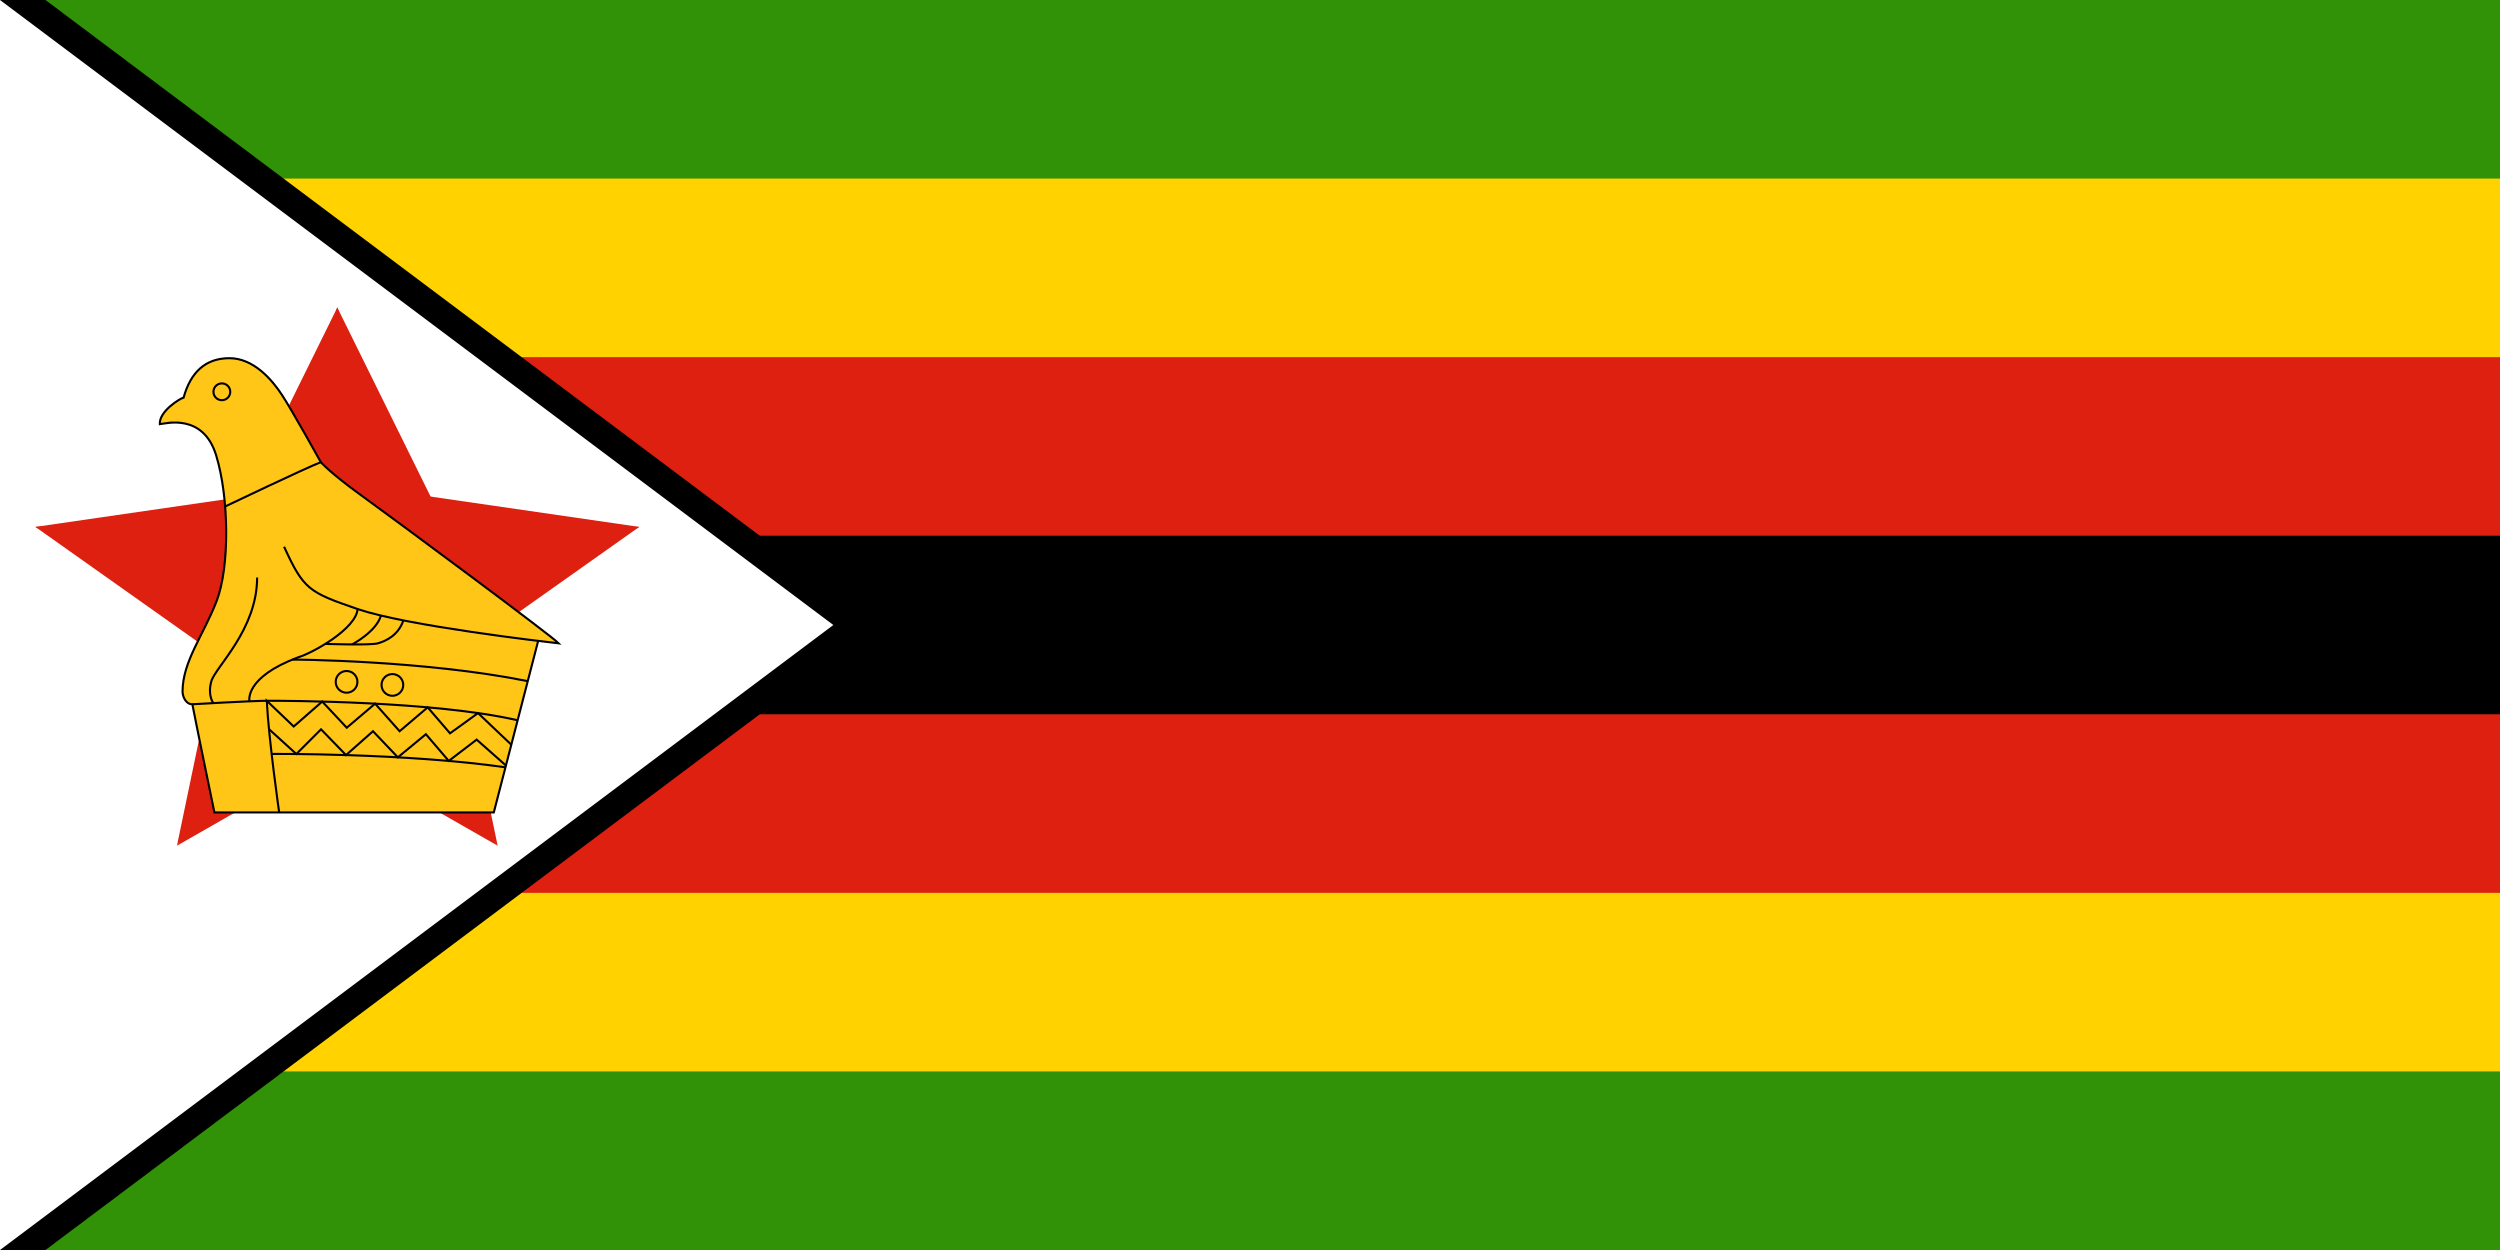
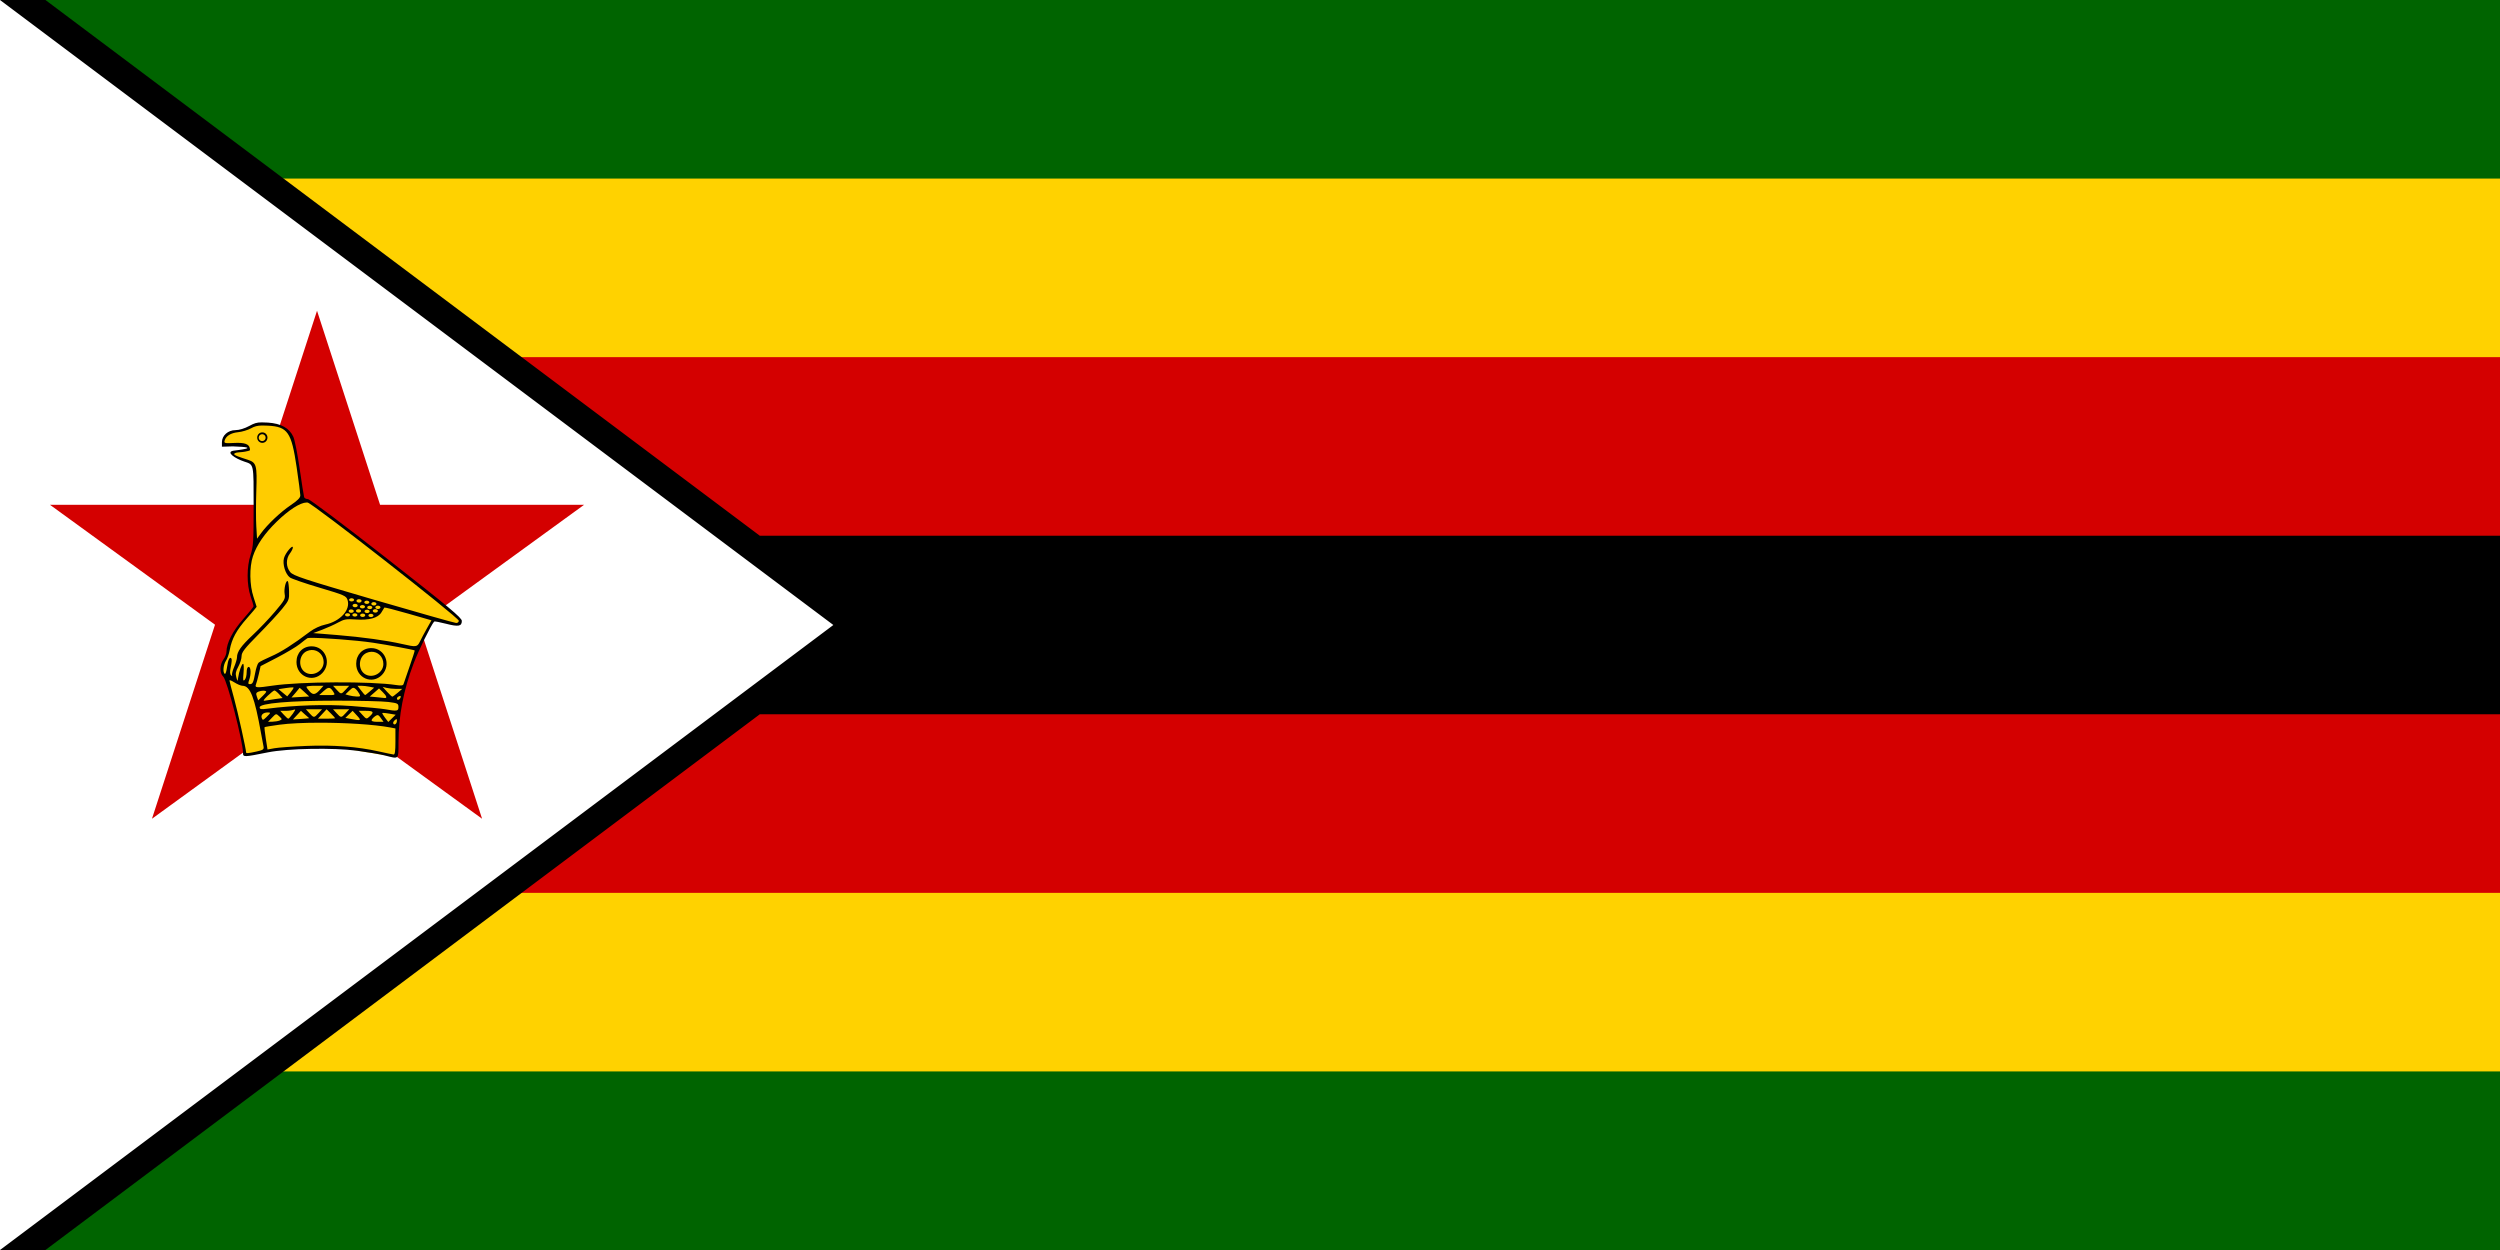
- <svg xmlns="http://www.w3.org/2000/svg" xmlns:xlink="http://www.w3.org/1999/xlink" width="1008" height="504" viewBox="0 0 252 126">
-   <rect id="green_stripes" width="252" height="126" fill="#319208" />
-   <rect id="yellow_stripes" width="252" height="90" y="18" fill="#FFD200" />
-   <rect id="red_stripes" width="252" height="54" y="36" fill="#DE2010" />
-   <rect id="black_stripe" width="252" height="18" y="54" fill="#000" />
-   <path d="M4.583,0 l 84,63 l -84,63 L 0,126 v-126 z" fill="#000" />
-   <comment>value has to be sqrt(21)</comment>
-   <path d="M0,0 L 84,63 L 0,126" fill="#FFF" />
-   <g id="star">
-     <g id="upper_star_part" fill="#DE2010" transform="translate(34,63) scale(32)">
-       <g>
-         <polygon id="triangle_ur" points="0,0 0,1 .75,1" transform="translate(0,-1) rotate(26.2677)" />
-         <use id="triangle_ul" xlink:href="#triangle_ur" transform="scale(-1,1)" />
-         <polygon id="triangle2_ur" points="0,0 0,1 .75,1" transform="translate(0,-1) rotate(19.57996)" />
-         <use id="triangle2_ul" xlink:href="#triangle2_ur" transform="scale(-1,1)" />
-       </g>
-       <use xlink:href="#triangle_ur" transform="rotate(72)" />
-       <use xlink:href="#triangle_ul" transform="rotate(-72)" />
-       <use xlink:href="#triangle2_ur" transform="rotate(72)" />
-       <use xlink:href="#triangle2_ul" transform="rotate(-72)" />
-     </g>
-     <g id="lower_star_part" fill="#DE2010" transform="translate(34,63) scale(27.5)">
-       <g id="cone_l">
-         <polygon id="triangle_l" points="0,0 0,1 .5,1" transform="translate(0,-1) rotate(24.22482)" />
-         <use xlink:href="#triangle_l" transform="scale(-1,1)" />
-       </g>
-       <use xlink:href="#cone_l" transform="rotate(144)" />
-       <use xlink:href="#cone_l" transform="rotate(-144)" />
-     </g>
-   </g>
-   <g id="bird">
-     <path d="M 28.635,55.109 C 30.612,59.415 31.106,59.697 36.046,61.391 C 40.987,63.085 54.944,64.69 56.32,64.849 C 55.42,63.949 39.699,52.304 36.47,49.975 C 33.241,47.646 32.341,46.587 32.341,46.587 C 32.341,46.587 29.429,41.346 28.424,39.811 C 27.418,38.276 25.565,36.106 23.13,36.106 C 20.695,36.106 19.213,37.535 18.507,40.076 C 18.119,40.182 16.037,41.452 16.108,42.758 C 16.708,42.687 20.484,41.629 21.789,45.899 C 23.095,50.169 23.166,57.156 21.825,60.615 C 20.484,64.073 18.401,66.684 18.401,69.719 C 18.401,70.143 18.684,70.99 19.39,70.99 C 19.637,72.331 21.613,81.894 21.613,81.894 L 49.774,81.894 L 54.247,64.602" style="fill:#ffc618;overflow:visible" />
-     <g style="fill:none;stroke:black;stroke-width:0.212;overflow:visible">
-       <path d="M 28.635,55.109 C 30.612,59.415 31.106,59.697 36.046,61.391 C 40.987,63.085 54.944,64.69 56.32,64.849 C 55.42,63.949 39.699,52.304 36.47,49.975 C 33.241,47.646 32.341,46.587 32.341,46.587 C 32.341,46.587 29.429,41.346 28.424,39.811 C 27.418,38.276 25.565,36.106 23.13,36.106 C 20.695,36.106 19.213,37.535 18.507,40.076 C 18.119,40.182 16.037,41.452 16.108,42.758 C 16.708,42.687 20.484,41.629 21.789,45.899 C 23.095,50.169 23.166,57.156 21.825,60.615 C 20.484,64.073 18.401,66.684 18.401,69.719 C 18.401,70.143 18.684,70.99 19.39,70.99 C 19.637,72.331 21.613,81.894 21.613,81.894 L 49.774,81.894 L 54.247,64.602" />
-       <path d="M 19.39,70.99 C 19.39,70.99 25.389,70.637 27.012,70.637 C 28.635,70.637 43.746,70.656 52.177,72.605" />
-       <path d="M 21.508,70.871 C 21.508,70.871 20.907,70.143 21.295,68.696 C 21.683,67.249 25.918,63.508 25.918,58.215" />
-       <path d="M 25.142,70.637 C 25.142,70.637 24.648,68.272 30.047,66.261 C 31.565,65.802 35.905,63.367 36.046,61.391" />
-       <path d="M 29.473,66.485 C 29.473,66.485 42.716,66.543 53.197,68.661" />
-       <path d="M 32.793,64.905 C 32.793,64.905 37.343,65.061 38.084,64.849 C 38.825,64.638 40.137,64.087 40.659,62.536" />
-       <path d="M 35.49,64.959 C 35.49,64.959 37.925,63.694 38.401,62.048" />
-       <path d="M 28.141,81.894 C 28.141,81.894 27.1,74.678 26.889,70.637 L 29.606,73.231 L 32.481,70.716 L 34.952,73.354 L 37.81,70.929 L 40.281,73.707 L 43.111,71.3 L 45.363,73.919 L 48.185,71.878 L 51.54,75.067" />
-       <path d="M 50.951,77.345 C 40.87,75.901 27.38,75.995 27.38,75.995" />
-       <path d="M 22.694,51.052 C 22.694,51.052 30.894,47.134 32.341,46.587" />
-     </g>
-     <g style="fill:none;stroke:black;overflow:visible" transform="matrix(0.211738,0,0,0.211738,16,36)">
-       <polyline points="52.487,177.086 65.505,188.938 77.267,177.176 89.163,189.442 102.009,178.084 113.836,190.514 127.175,179.501 138.072,192.229 151.342,182.084 165.289,194.403" />
-       <circle cx="89.425" cy="154.584" r="5.167" />
-       <circle cx="111.237" cy="156.047" r="5.167" />
-       <circle cx="30.05" cy="16.5" r="4" />
-     </g>
-   </g>
+ <svg xmlns="http://www.w3.org/2000/svg" xmlns:xlink="http://www.w3.org/1999/xlink" width="1400" height="700">
+   <path d="M0 0h1400v700H0V0z" fill="#006400" />
+   <path d="M0 100h1400v500H0V100z" fill="#ffd200" />
+   <path d="M0 200h1400v300H0V200z" fill="#d40000" />
+   <path d="M0 0v700h25.448l400.02-300H1400V300H425.469L25.448 0H0z" />
+   <path d="M0 0l466.667 350L0 700" fill="#fff" />
+   <path d="M177.534 174.025L269.965 458.5 27.976 282.685h299.115L85.102 458.5z" fill="#d40000" />
+   <path d="M137.95 422.765l16.333-2.97 30.293-1.188 11.137 1.04 24.946 4.157 1.93-2.524v-17.967l2.822-15.444 5.197-15.74 5.346-12.473 6.98-12.919 11.433 2.821h2.97l.297-2.227-23.907-20.492-25.095-19.155-36.084-27.026-3.267-.891-4.01-28.213-2.82-8.613-3.713-3.267-7.276-2.376-8.019.297-3.563 2.08-7.722 1.781-4.01.594-2.672 3.118-.297 4.01 11.137.297 2.821 1.188-.297 1.188-6.385.89-2.97.891 3.564 2.673 3.564 1.337 4.752 1.782.89 3.118.446 43.211-2.524 6.682-.891 12.474 3.712 14.997-9.355 10.543-5.197 9.504-.891 5.94-2.822 5.79-.445 3.713 1.93 3.86 7.128 23.76 3.712 19.452.891.297z" fill="#fc0" />
+   <path d="M146.594 236.531c-2.859-.002-4.23.492-7.063 2.031-2.556 1.39-5.59 2.313-7.656 2.313-4.201 0-7.594 3.016-7.594 6.781v2.5l6.125-.187c17.557.587 1.528 2.205.25 2.437-4.359.791.967 4.346 6.094 6.063 5.517 1.847 5.281.778 5.281 24.969 0 19.862-.172 22.672-1.687 27.25-2.225 6.72-2.225 16.708 0 23.28.899 2.657 1.64 5.134 1.656 5.5.015.368-2.598 3.616-5.813 7.22-5.805 6.507-9.375 13.491-9.375 18.375 0 1.124-.758 3.021-1.687 4.25-2.144 2.833-2.206 7.71-.125 9.562 2.158 1.92 11.07 36.321 11.094 42.813.008 2.367.431 2.352 13.969-.375 10.928-2.203 36.765-2.67 49.843-.907 6.041.815 13.07 2 15.625 2.656 8.05 2.067 7.606 2.493 7.625-7.218.03-15.015 2.766-29.294 8.563-44.563 2.637-6.946 9.568-21.051 11.406-23.219.182-.214 3.134.332 6.563 1.22 7.014 1.815 8.937 1.476 8.937-1.563 0-1.74-7.16-7.71-42.219-35.156-23.623-18.494-42.999-33.063-43.969-33.063-.953 0-1.916-.49-2.125-1.094-.208-.604-1.322-7.753-2.5-15.906-1.177-8.153-2.768-16.204-3.53-17.875-2.232-4.886-6.851-7.477-14.22-7.969a52.05 52.05 0 0 0-3.468-.125zm.25 1.75c.92-.01 1.954.028 3.219.094 11.068.58 13.162 3.635 16.062 23.313 1.126 7.637 2.053 14.699 2.063 15.718.012 1.325-1.526 2.892-5.407 5.5-5.715 3.842-13.09 10.848-16.687 15.813l-2.156 2.937-.407-6.906c-.237-3.796-.237-12.656 0-19.688.49-14.532.11-15.966-4.656-17.562-3.89-1.303-8.968-2.703-7.469-3.594 1.637-.972 3.152-.277 7.313-1.312 1.473-.367 1.393-.305 1.156-1.563-.427-2.266-2.64-3.306-8.906-2.969-4.921.266-5.552.138-5.219-1.187.674-2.679 3.46-4.438 7.594-4.844 2.226-.218 5.473-1.204 7.25-2.187 1.966-1.088 3.492-1.53 6.25-1.563zm24.781 43.125c.233-.004.45 0 .656.031 2.837.446 84.656 64.416 84.656 66.188 0 .701-.655 1.263-1.468 1.25-.814-.013-21.638-5.91-46.25-13.094-39.334-11.48-44.99-13.354-46.688-15.406-2.413-2.916-2.494-7.369-.219-10.375.93-1.228 1.688-2.738 1.688-3.375 0-1.943-4.17 3.013-4.969 5.906-.933 3.382.806 9.042 3.344 10.875 1.003.725 8.5 3.301 16.656 5.719 13.92 4.126 14.855 4.57 15.594 6.875 1.774 5.533-4.072 11.956-12.531 13.781-2.728.589-6.198 2.195-8.594 4-9.526 7.177-16.159 11.417-21.719 13.813-3.27 1.408-6.427 3-7 3.562-.572.563-1.407 3.123-1.875 5.688-.993 5.446-1.415 6.281-3.031 6.281-.935 0-1.02-.49-.375-2.25 1.188-3.248 1.058-7.406-.25-7.406-.692 0-1.125 1.157-1.125 3.094 0 1.69-.477 3.552-1.094 4.156-.926.907-1.043.236-.656-3.938.258-2.777.145-5.062-.25-5.062-.758 0-2.247 4.209-2.781 7.906-.313 2.168-.332 2.15-1.031-.406-.547-1.997-.282-3.336 1.125-5.875 1.002-1.811 1.843-4.446 1.843-5.875 0-2.153 1.587-4.236 9.375-12.125 5.17-5.237 11.19-11.736 13.375-14.438 3.78-4.675 3.98-5.17 3.844-9.906-.079-2.737-.395-5.196-.688-5.5-.987-1.026-2.303 4.264-1.78 7.156.471 2.615-.016 3.506-5.47 9.938-3.291 3.882-8.882 9.736-12.406 13.031-6.49 6.069-8.812 9.349-8.812 12.438 0 .937-.727 3.415-1.625 5.5-.898 2.084-1.394 4.214-1.125 4.718.3.565.086.528-.531-.062-.732-.699-.79-1.993-.188-4.781.455-2.104.642-4.136.406-4.532-.906-1.524-1.969.433-2.5 4.594-.304 2.386-.875 4.136-1.281 3.875-1.222-.785-.837-5.129.656-7.344.77-1.141 1.73-3.86 2.125-6.062 1.11-6.174 3.763-11.075 9.656-17.75 2.97-3.365 5.407-6.243 5.407-6.406 0-.164-.792-2.648-1.75-5.5-2.216-6.597-2.363-16.643-.344-22.75 2.127-6.437 6.51-12.808 13.438-19.532 6.703-6.507 13.073-10.567 16.562-10.625zm25.031 53.625a1.432.955 0 0 1 1.656.938 1.432.955 0 0 1-2.843 0 1.432.955 0 0 1 1.187-.938zm4.125.531a1.432.955 0 0 1 .031 0 1.432.955 0 0 1 1.688.97 1.438.958 0 0 1-2.875 0 1.432.955 0 0 1 1.156-.97zm4.375.813a1.432.955 0 0 1 .156 0 1.432.955 0 0 1 1.532.969 1.432.955 0 0 1-2.844 0 1.432.955 0 0 1 1.156-.969zm3.938.813a1.432.955 0 0 1 .187 0 1.432.955 0 0 1 1.531.968 1.438.958 0 0 1-2.875 0 1.432.955 0 0 1 1.157-.969zm-10.5.968a1.432.955 0 0 1 .031 0 1.432.955 0 0 1 1.688.969 1.438.958 0 0 1-2.875 0 1.432.955 0 0 1 1.156-.969zm4.125.688a1.432.955 0 0 1 1.687.937 1.438.958 0 0 1-2.875 0 1.432.955 0 0 1 1.188-.937zm8.656.344a1.432.955 0 0 1 1.688.937 1.438.958 0 0 1-2.875 0 1.432.955 0 0 1 1.187-.938zm-4.563.062a1.432.955 0 0 1 1.688.938 1.438.958 0 0 1-2.875 0 1.432.955 0 0 1 1.188-.938zm8.438.969c.127-.188 6.125 1.338 13.313 3.406l13.062 3.75-2.531 4.5c-1.393 2.466-3.151 5.774-3.906 7.344-1.534 3.187-2.078 3.242-9.938 1.437-8.692-1.996-22.432-3.892-36.406-5.031l-13.438-1.094 5.063-1.906c2.788-1.057 6.797-2.867 8.906-4.031 3.309-1.826 4.643-2.061 9.719-1.688 7.536.555 12.615-.835 14.5-3.969.787-1.309 1.529-2.53 1.656-2.718zm-14.75.937a1.432.955 0 0 1 .031 0 1.432.955 0 0 1 1.688.969 1.438.958 0 0 1-2.875 0 1.432.955 0 0 1 1.156-.969zm9.406 0a1.432.955 0 0 1 .031 0 1.432.955 0 0 1 1.688.969 1.438.958 0 0 1-2.875 0 1.432.955 0 0 1 1.156-.969zm-13.5.125a1.432.955 0 0 1 .188 0 1.432.955 0 0 1 1.531.969 1.438.958 0 0 1-2.875 0 1.432.955 0 0 1 1.156-.969zm8.906.156a1.432.955 0 0 1 1.688.938 1.438.958 0 0 1-2.875 0 1.432.955 0 0 1 1.188-.938zm-10.937 1.97a1.432.955 0 0 1 .031 0 1.432.955 0 0 1 1.656.968 1.432.955 0 0 1-2.843 0 1.432.955 0 0 1 1.156-.969zm4.094.062a1.432.955 0 0 1 .156 0 1.432.955 0 0 1 1.531.969 1.432.955 0 0 1-2.844 0 1.432.955 0 0 1 1.157-.97zm4.375.156a1.432.955 0 0 1 1.687.938 1.438.958 0 0 1-2.875 0 1.432.955 0 0 1 1.188-.938zm4.625.125a1.432.955 0 0 1 .031 0 1.432.955 0 0 1 1.656.969 1.432.955 0 0 1-2.844 0 1.432.955 0 0 1 1.157-.969zm-33.844 13.469c5.718-.183 25.682 1.265 35.156 2.687 8.339 1.252 22.945 3.963 23.438 4.344.123.095-1.129 4.092-2.813 8.875-1.684 4.783-3.22 9.248-3.406 9.906-.255.898-1.281 1.037-4.125.594-13.885-2.164-53.893-1.968-69.281.344-8.748 1.314-10.033 1.218-9.281-.625.344-.846 1.076-3.491 1.625-5.906l1-4.407 9.28-4.812c5.102-2.657 10.787-6.043 12.626-7.531 1.838-1.49 3.756-2.967 4.281-3.282.164-.098.683-.161 1.5-.187zm-44.938 23.719c.417 0 1.458.48 2.657 1.25 1.565 1.005 3.563 1.833 4.437 1.843 4.354.054 6.746 6.187 10.438 26.781.52 2.899 1.13 6.11 1.344 7.157.34 1.668-.138 2.042-3.875 2.875-4.725 1.053-5.875 1.13-5.875.5 0-1.769-4.698-22.869-6.75-30.313-1.398-5.07-2.563-9.535-2.563-9.937 0-.05.024-.102.063-.125a.216.216 0 0 1 .125-.031zm47.688 3.093h4.781l-1.594 1.813c-2.83 3.25-4.182 3.559-6.156 1.375-.993-1.1-1.812-2.263-1.812-2.594 0-.331 2.153-.594 4.781-.594zm10.125 0h9.062l-2 2.188c-2.45 2.71-2.612 2.71-5.062 0l-2-2.188zm13.688 0h2.093c1.14 0 3.231.235 4.656.531l2.594.532-2.406 2.094c-1.318 1.152-2.522 2.089-2.688 2.062-.165-.027-1.2-1.234-2.28-2.656l-1.97-2.563zm14.093.625l2.094.531c1.162.304 3.641.585 5.5.594h3.375l-2.531 2.156c-1.394 1.188-2.739 2.17-3 2.188-.262.017-1.604-1.2-2.969-2.719l-2.469-2.75zm-50.344.281c.243.007.395.018.438.063.171.179-.535 1.378-1.594 2.656l-1.937 2.313-2.438-2-2.437-2.031 4.062-.625c1.67-.26 3.178-.396 3.906-.375zm3.844.25c0-.083 1.215.976 2.688 2.344l2.687 2.5-4.969.281-4.968.282 2.281-2.625c1.255-1.447 2.28-2.698 2.281-2.781zm30.188 0c.356.024.7.228 1.125.594.736.635 1.7 1.896 2.156 2.781.714 1.388.498 1.576-1.531 1.5-1.295-.048-3.232-.34-4.313-.656l-1.969-.562 2.157-2.094c1.139-1.112 1.781-1.602 2.375-1.563zm-14 .032c.935-.13 1.662.568 2.656 2.125 1.217 1.905 1.174 1.933-3.313 1.906l-4.53-.031 2.405-2.188c1.192-1.089 2.055-1.712 2.782-1.812zm28.281.312l2.063 2.031c2.259 2.207 2.658 3.554 1 3.313-.581-.084-2.678-.284-4.657-.469l-3.594-.344 2.594-2.25 2.594-2.28zm-58.563 1.125c.391 0 1.599.955 2.657 2.125l1.906 2.125-4.094.563c-2.255.303-4.852.712-5.781.906-1.256.262-.876-.434 1.469-2.688 1.736-1.668 3.453-3.03 3.844-3.03zm-6.25.125c.279-.004.533.027.75.063 1.385.224 1.253.579-1 2.812l-2.593 2.563-.75-2.125c-.627-1.743-.444-2.24 1-2.813.724-.287 1.758-.486 2.594-.5zm76.594 2.938c.401-.025.486.3.25.937-.513 1.39-2 1.732-2 .469 0-.431.577-.981 1.25-1.25.205-.082.367-.148.5-.156zm-35.531 2.656c12.78 0 25.8.318 28.938.719 5.277.674 5.687.877 5.687 2.844 0 2.342-.713 2.454-7.594 1.218-2.09-.375-10.477-1.173-18.656-1.781-14.196-1.056-31.792-.485-47.469 1.531-3.236.416-4 .257-4-.812 0-2.265 16.945-3.719 43.094-3.719zm-17.188 4.813h9.032l-2 2.187c-2.45 2.71-2.613 2.71-5.063 0l-1.969-2.188zm11.594 0l2.375 2.343c1.306 1.3 2.375 2.505 2.375 2.656 0 .152-2.17.282-4.812.282h-4.813l2.438-2.656 2.437-2.625zm3.594 0h9.062l-2 2.187c-2.45 2.71-2.612 2.71-5.062 0l-2-2.188zm-21.375.125c.396.025.04.693-1.156 2.375-1.088 1.528-2.235 2.78-2.531 2.78-.297 0-1.41-1.01-2.5-2.218l-2-2.188h3.03c1.67 0 3.695-.272 4.5-.593.296-.118.525-.165.657-.156zm3.406.75l2.156 1.968c1.192 1.087 2.29 2.051 2.438 2.125.149.074-1.81.27-4.375.438l-4.688.312 2.25-2.437 2.22-2.406zm28.938 0l2.437 2.656c2.656 2.881 2.39 3.007-3.656 1.844l-2.844-.532 2.031-2 2.032-1.969zm3.406 0h3.938c4.267 0 4.817.67 2.406 2.937-1.983 1.865-1.993 1.85-4.344-.75l-2-2.188zm-51.031.906c1.92-.018 1.863.164-.625 2.594-1.908 1.862-2.138 1.903-2.656.5-.62-1.681.867-3.072 3.28-3.094zm64.656.25c.648-.006 1.981.142 3.469.406l3.625.625-2.094 2.031-2.063 2.031-1.812-2.375c-.992-1.31-1.683-2.498-1.531-2.656.038-.04.19-.06.406-.062zm-59.938.781c.513-.087.966.33 1.844 1.156 1.675 1.576 1.696 1.72.25 2.313-.843.345-2.679.653-4.062.687l-2.5.063 2.281-2.375c1.123-1.167 1.675-1.757 2.188-1.844zm56.813.469c.587-.033 1.053.47 1.875 1.625l1.531 2.125h-3.5c-2.28 0-3.37-.364-3.156-1.031.18-.563 1.065-1.514 1.969-2.125.534-.362.929-.575 1.281-.594zm10.688 2.25c.186.042.218.348.218.906 0 1.64-1.364 2.715-2.031 1.594-.26-.436.09-1.278.781-1.875.512-.441.845-.668 1.031-.625zm-43.22 2c14.451-.016 30.522.944 39.845 2.687l2.75.531v7.344c0 5.373-.262 7.339-1.032 7.25-.58-.066-4.3-.83-8.25-1.719-11.918-2.68-25.393-3.717-40.562-3.093-7.668.315-15.691.891-17.844 1.281l-3.938.719-.968-6.125c-.534-3.361-.836-6.221-.688-6.375.148-.154 3.853-.781 8.25-1.375 5.662-.765 13.767-1.116 22.438-1.125z" />
+   <path d="M207.938 362.938c-4.941 0-8.47 3.645-8.47 8.78 0 8.002 8.996 11.876 14.438 6.22 5.443-5.657 1.73-15-5.969-15zm-.032 2.062c3.65-.144 6.781 2.696 6.781 6.813 0 4.817-5.575 8.177-9.875 5.937-4.597-2.395-4.256-10.095.532-12.156a7.138 7.138 0 0 1 2.562-.594z" id="a" />
+   <use transform="translate(-33.441 -1)" width="1400" height="700" xlink:href="#a" />
+   <path d="M146.688 242.125a2.871 2.94 0 0 0-2.657 2.938 2.875 2.943 0 1 0 5.75 0 2.871 2.94 0 0 0-3.094-2.938zm.187 1.031a1.933 1.905 0 0 1 1.875 1.906 1.938 1.91 0 1 1-3.875 0 1.933 1.905 0 0 1 2-1.906z" />
</svg>
